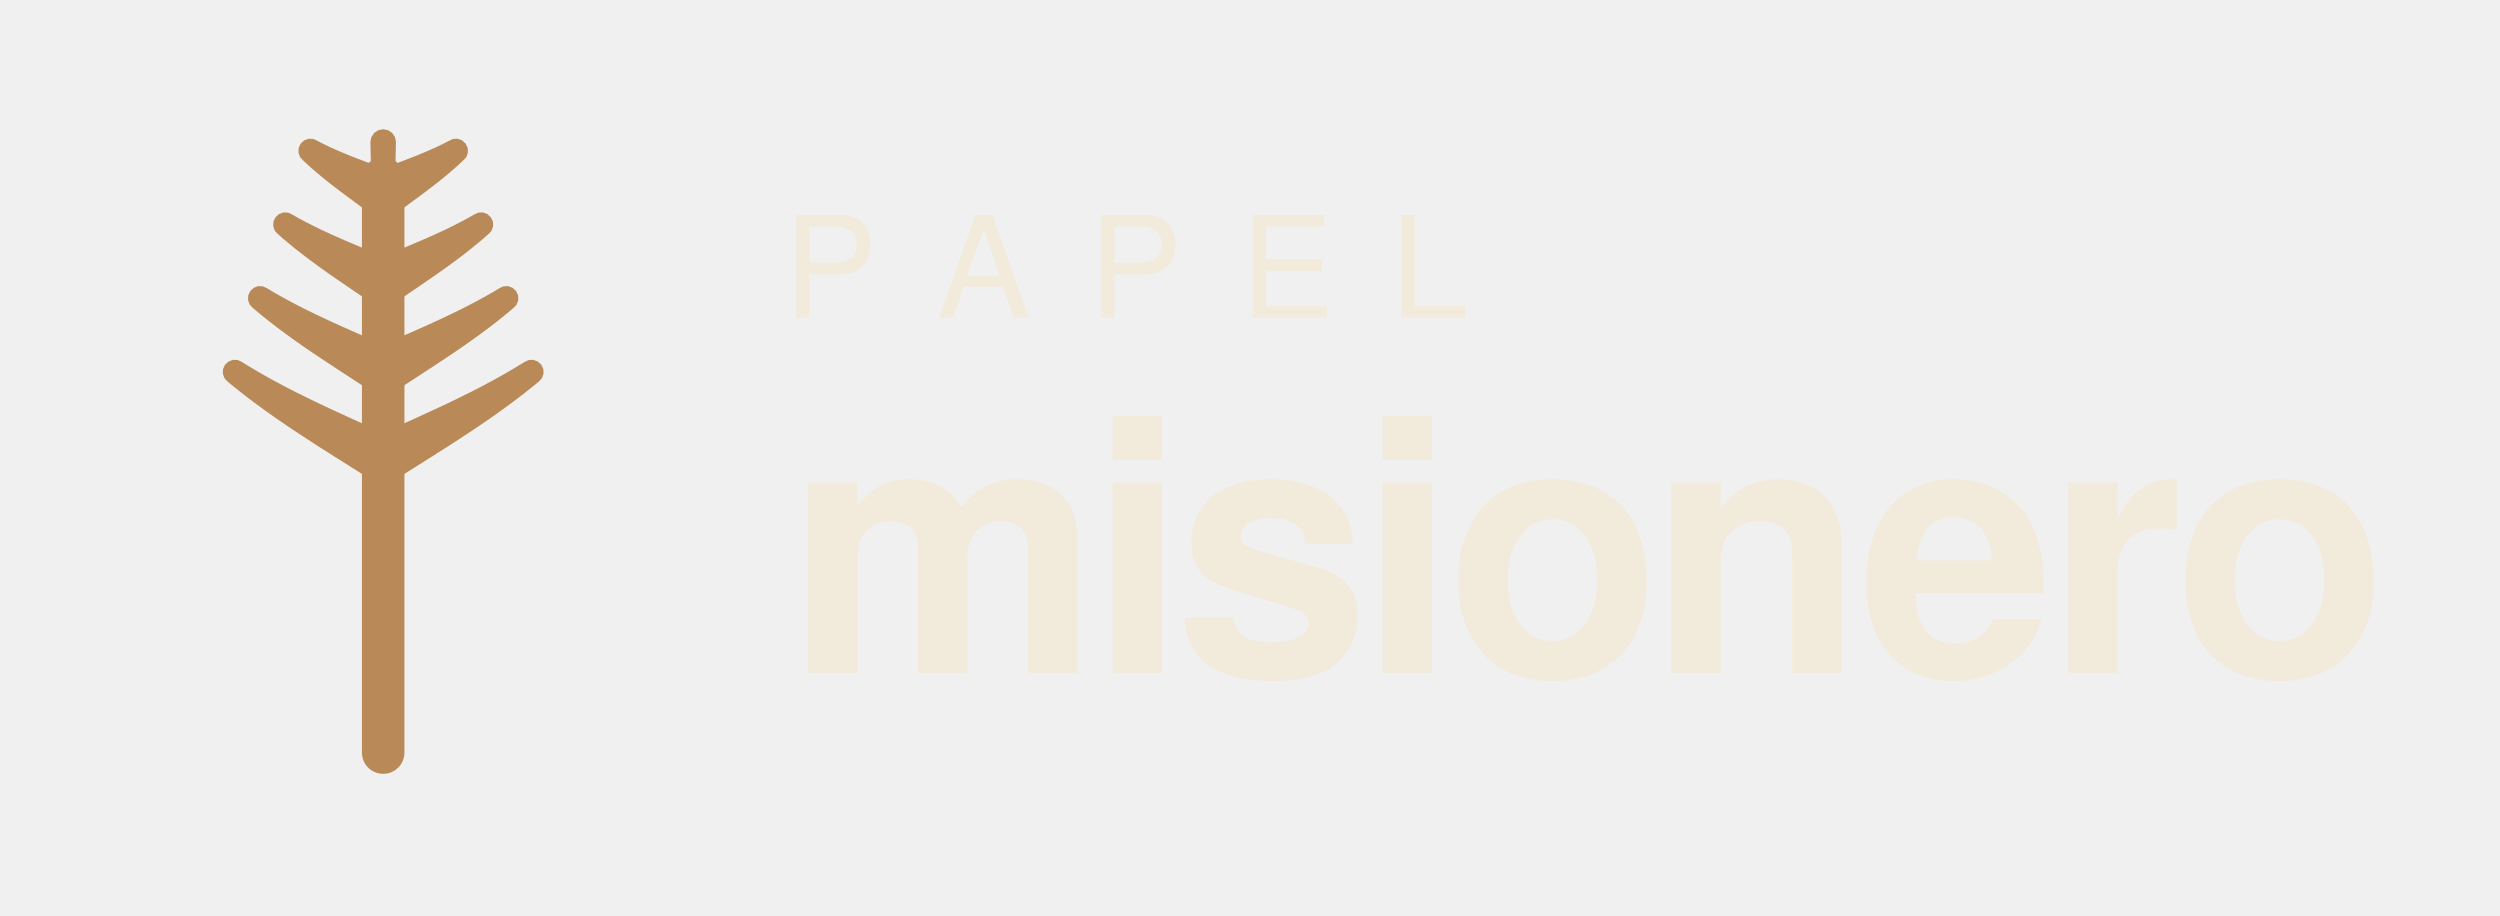
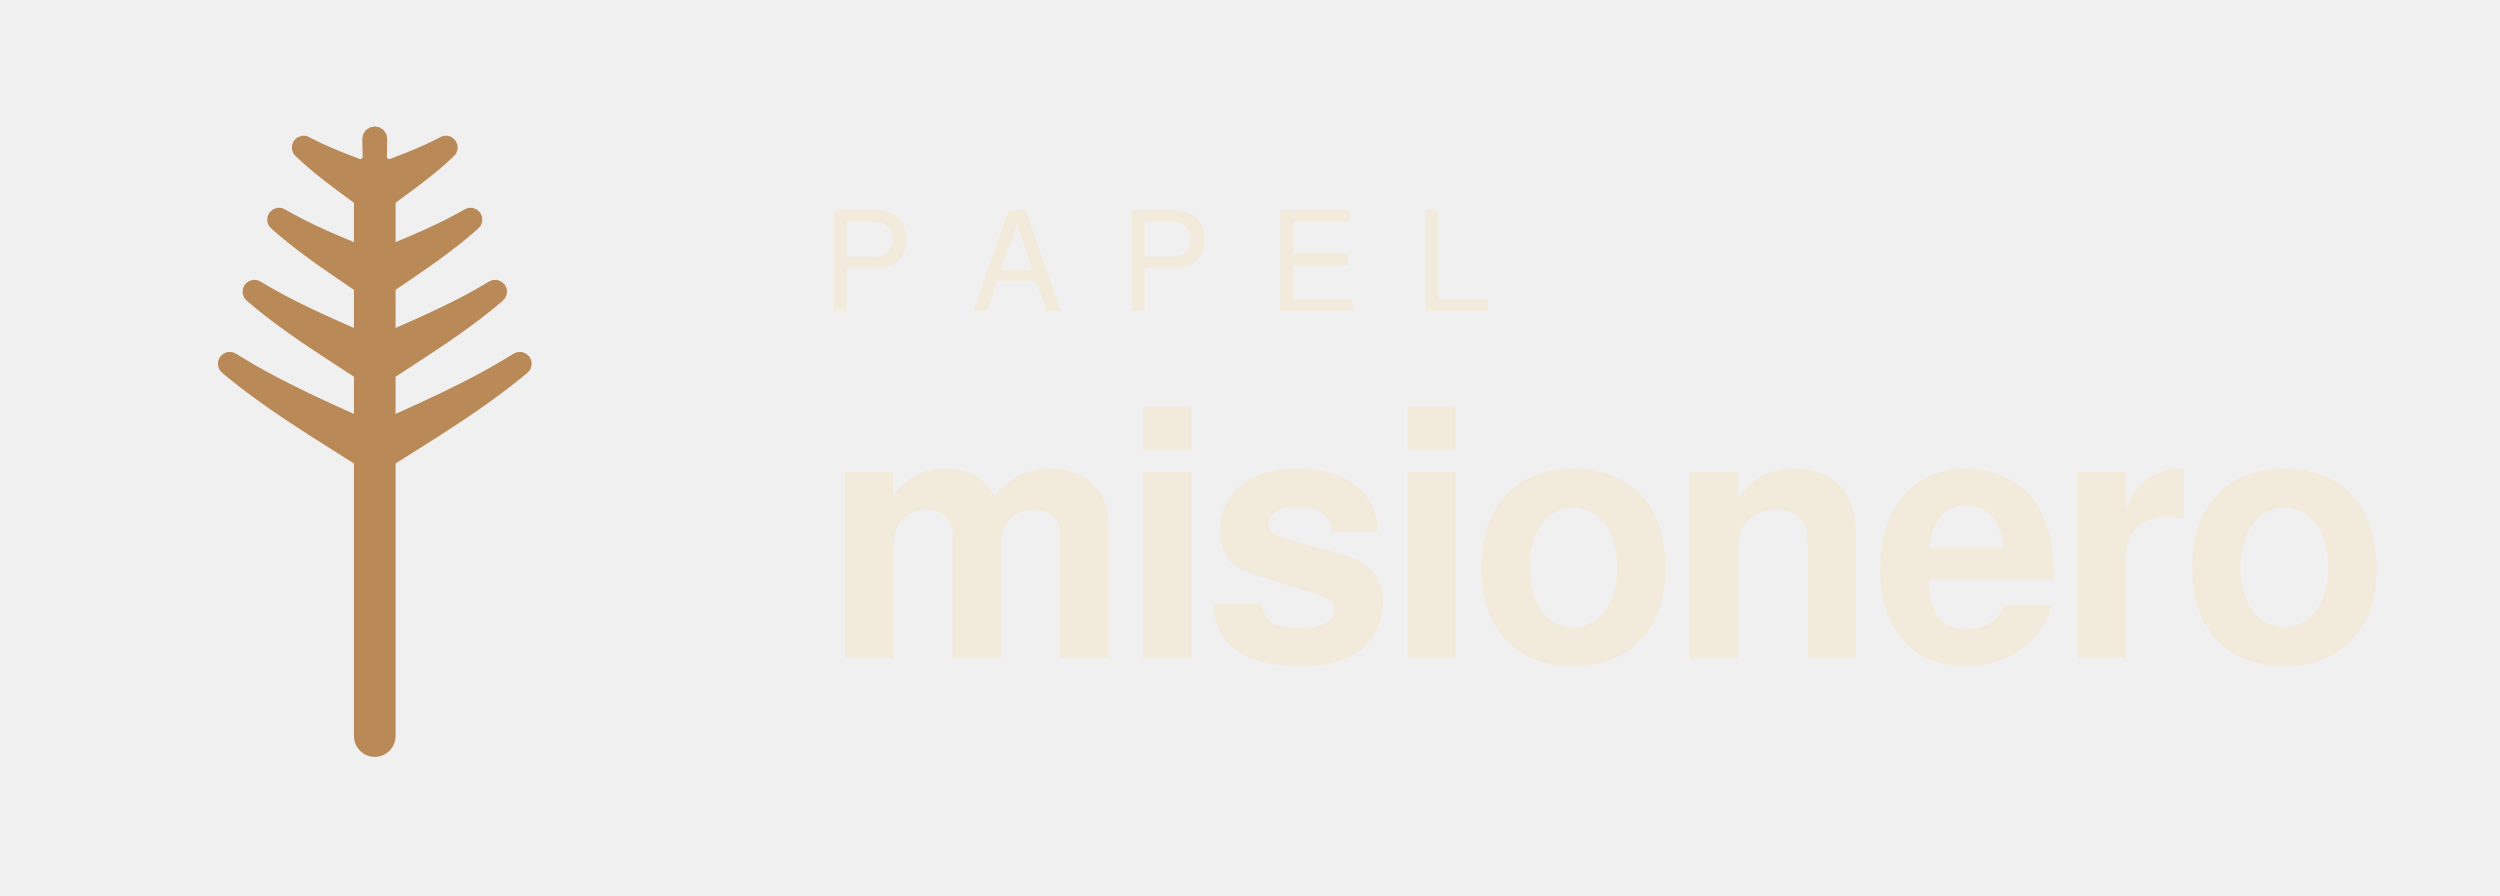
- <svg xmlns="http://www.w3.org/2000/svg" viewBox="0 0 535 196" width="535" height="196">
+ <svg xmlns="http://www.w3.org/2000/svg" viewBox="0 0 547 196" width="547" height="196">
  <g transform="translate(4 20) scale(1.3)">
    <mask id="iP1B98A57" maskUnits="userSpaceOnUse" x="0" y="0" width="120" height="120">
      <g fill="#fff" stroke="#fff">
        <path d="M60 108.5 L60.00 14.00" fill="none" stroke-width="7" stroke-linecap="round" stroke-linejoin="round" />
        <path d="M61.64 13.37 L61.24 13.25 L60.84 13.12 L60.46 12.99 L60.08 12.86 L59.71 12.72 L59.34 12.59 L58.97 12.46 L58.62 12.33 L58.26 12.20 L57.91 12.07 L57.57 11.94 L57.23 11.82 L56.89 11.69 L56.56 11.56 L56.23 11.44 L55.91 11.31 L55.58 11.19 L55.27 11.07 L54.95 10.94 L54.64 10.82 L54.33 10.70 L54.03 10.57 L53.73 10.45 L53.43 10.33 L53.13 10.20 L52.84 10.08 L52.55 9.95 L52.26 9.83 L51.97 9.70 L51.68 9.57 L51.40 9.45 L51.12 9.32 L50.84 9.19 L50.56 9.05 L50.29 8.92 L50.01 8.79 L49.74 8.65 L49.46 8.51 L49.19 8.37 L48.92 8.23 L48.39 7.98 L47.81 7.96 L47.26 8.16 L46.83 8.56 L46.58 9.09 L46.56 9.68 L46.76 10.23 L47.16 10.65 L47.40 10.88 L47.64 11.10 L47.88 11.32 L48.12 11.54 L48.36 11.76 L48.61 11.98 L48.86 12.20 L49.11 12.41 L49.36 12.63 L49.61 12.84 L49.87 13.05 L50.12 13.27 L50.38 13.48 L50.64 13.69 L50.91 13.90 L51.17 14.12 L51.44 14.33 L51.71 14.54 L51.99 14.75 L52.26 14.97 L52.54 15.18 L52.82 15.39 L53.10 15.61 L53.39 15.83 L53.68 16.04 L53.97 16.26 L54.27 16.48 L54.56 16.70 L54.86 16.92 L55.17 17.14 L55.47 17.37 L55.78 17.60 L56.10 17.83 L56.41 18.06 L56.73 18.30 L57.05 18.53 L57.38 18.78 L57.70 19.02 L58.03 19.28 L58.36 19.55 Z" />
        <path d="M61.64 19.55 L61.97 19.28 L62.30 19.02 L62.62 18.78 L62.95 18.53 L63.27 18.30 L63.59 18.06 L63.90 17.83 L64.22 17.60 L64.53 17.37 L64.83 17.14 L65.14 16.92 L65.44 16.70 L65.73 16.48 L66.03 16.26 L66.32 16.04 L66.61 15.83 L66.90 15.61 L67.18 15.39 L67.46 15.18 L67.74 14.97 L68.01 14.75 L68.29 14.54 L68.56 14.33 L68.83 14.12 L69.09 13.90 L69.36 13.69 L69.62 13.48 L69.88 13.27 L70.13 13.05 L70.39 12.84 L70.64 12.63 L70.89 12.41 L71.14 12.20 L71.39 11.98 L71.64 11.76 L71.88 11.54 L72.12 11.32 L72.36 11.10 L72.60 10.88 L72.84 10.65 L73.24 10.23 L73.44 9.68 L73.42 9.09 L73.17 8.56 L72.74 8.16 L72.19 7.96 L71.61 7.98 L71.08 8.23 L70.81 8.37 L70.54 8.51 L70.26 8.65 L69.99 8.79 L69.71 8.92 L69.44 9.05 L69.16 9.19 L68.88 9.32 L68.60 9.45 L68.32 9.57 L68.03 9.70 L67.74 9.83 L67.45 9.95 L67.16 10.08 L66.87 10.20 L66.57 10.33 L66.27 10.45 L65.97 10.57 L65.67 10.70 L65.36 10.82 L65.05 10.94 L64.73 11.07 L64.42 11.19 L64.09 11.31 L63.77 11.44 L63.44 11.56 L63.11 11.69 L62.77 11.82 L62.43 11.94 L62.09 12.07 L61.74 12.20 L61.38 12.33 L61.03 12.46 L60.66 12.59 L60.29 12.72 L59.92 12.86 L59.54 12.99 L59.16 13.12 L58.76 13.25 L58.36 13.37 Z" />
        <path d="M61.64 27.93 L61.11 27.75 L60.59 27.55 L60.08 27.35 L59.58 27.16 L59.09 26.96 L58.60 26.76 L58.12 26.57 L57.64 26.38 L57.18 26.19 L56.71 25.99 L56.26 25.81 L55.80 25.62 L55.36 25.43 L54.92 25.25 L54.48 25.06 L54.05 24.88 L53.62 24.70 L53.20 24.51 L52.78 24.33 L52.37 24.15 L51.96 23.97 L51.56 23.79 L51.15 23.61 L50.76 23.42 L50.36 23.24 L49.97 23.06 L49.58 22.88 L49.20 22.69 L48.82 22.51 L48.44 22.32 L48.06 22.13 L47.69 21.94 L47.32 21.75 L46.95 21.56 L46.58 21.36 L46.22 21.17 L45.85 20.97 L45.49 20.77 L45.13 20.57 L44.77 20.36 L44.24 20.11 L43.66 20.09 L43.11 20.29 L42.68 20.69 L42.43 21.22 L42.41 21.81 L42.61 22.36 L43.01 22.79 L43.34 23.07 L43.66 23.36 L43.99 23.64 L44.33 23.92 L44.66 24.20 L45.00 24.48 L45.34 24.76 L45.68 25.04 L46.02 25.31 L46.37 25.58 L46.72 25.86 L47.07 26.13 L47.42 26.40 L47.78 26.67 L48.14 26.94 L48.50 27.21 L48.87 27.48 L49.24 27.75 L49.61 28.03 L49.99 28.30 L50.37 28.57 L50.75 28.84 L51.14 29.11 L51.53 29.39 L51.93 29.66 L52.33 29.94 L52.73 30.22 L53.14 30.50 L53.55 30.78 L53.97 31.07 L54.39 31.36 L54.81 31.64 L55.24 31.94 L55.67 32.23 L56.11 32.53 L56.55 32.83 L57.00 33.14 L57.45 33.45 L57.91 33.78 L58.36 34.11 Z" />
        <path d="M61.64 34.11 L62.09 33.78 L62.55 33.45 L63.00 33.14 L63.45 32.83 L63.89 32.53 L64.33 32.23 L64.76 31.94 L65.19 31.64 L65.61 31.36 L66.03 31.07 L66.45 30.78 L66.86 30.50 L67.27 30.22 L67.67 29.94 L68.07 29.66 L68.47 29.39 L68.86 29.11 L69.25 28.84 L69.63 28.57 L70.01 28.30 L70.39 28.03 L70.76 27.75 L71.13 27.48 L71.50 27.21 L71.86 26.94 L72.22 26.67 L72.58 26.40 L72.93 26.13 L73.28 25.86 L73.63 25.58 L73.98 25.31 L74.32 25.04 L74.66 24.76 L75.00 24.48 L75.34 24.20 L75.67 23.92 L76.01 23.64 L76.34 23.36 L76.66 23.07 L76.99 22.79 L77.39 22.36 L77.59 21.81 L77.57 21.22 L77.32 20.69 L76.89 20.29 L76.34 20.09 L75.76 20.11 L75.23 20.36 L74.87 20.57 L74.51 20.77 L74.15 20.97 L73.78 21.17 L73.42 21.36 L73.05 21.56 L72.68 21.75 L72.31 21.94 L71.94 22.13 L71.56 22.32 L71.18 22.51 L70.80 22.69 L70.42 22.88 L70.03 23.06 L69.64 23.24 L69.24 23.42 L68.85 23.61 L68.44 23.79 L68.04 23.97 L67.63 24.15 L67.22 24.33 L66.80 24.51 L66.38 24.70 L65.95 24.88 L65.52 25.06 L65.08 25.25 L64.64 25.43 L64.20 25.62 L63.74 25.81 L63.29 25.99 L62.82 26.19 L62.36 26.38 L61.88 26.57 L61.40 26.76 L60.91 26.96 L60.42 27.16 L59.92 27.35 L59.41 27.55 L58.89 27.75 L58.36 27.93 Z" />
        <path d="M61.64 42.50 L60.98 42.25 L60.34 41.98 L59.71 41.72 L59.08 41.46 L58.47 41.20 L57.86 40.94 L57.26 40.68 L56.67 40.42 L56.09 40.17 L55.51 39.92 L54.94 39.67 L54.38 39.42 L53.82 39.17 L53.27 38.93 L52.73 38.69 L52.19 38.44 L51.66 38.20 L51.13 37.96 L50.61 37.72 L50.10 37.48 L49.59 37.24 L49.08 37.00 L48.58 36.76 L48.09 36.52 L47.59 36.28 L47.11 36.04 L46.62 35.80 L46.14 35.55 L45.67 35.31 L45.20 35.06 L44.73 34.82 L44.26 34.57 L43.80 34.32 L43.34 34.06 L42.88 33.81 L42.42 33.55 L41.97 33.29 L41.52 33.03 L41.07 32.76 L40.62 32.49 L40.09 32.25 L39.51 32.22 L38.96 32.43 L38.53 32.82 L38.28 33.35 L38.26 33.94 L38.46 34.49 L38.86 34.92 L39.28 35.27 L39.69 35.62 L40.11 35.96 L40.53 36.31 L40.96 36.65 L41.38 36.99 L41.81 37.33 L42.25 37.66 L42.68 38.00 L43.12 38.33 L43.56 38.66 L44.01 38.99 L44.46 39.32 L44.91 39.65 L45.37 39.98 L45.83 40.31 L46.30 40.64 L46.77 40.97 L47.24 41.30 L47.72 41.63 L48.20 41.96 L48.69 42.29 L49.18 42.62 L49.68 42.95 L50.18 43.29 L50.69 43.62 L51.20 43.96 L51.72 44.30 L52.24 44.65 L52.77 44.99 L53.30 45.34 L53.84 45.69 L54.39 46.05 L54.94 46.41 L55.49 46.77 L56.06 47.14 L56.63 47.51 L57.20 47.89 L57.78 48.27 L58.36 48.68 Z" />
        <path d="M61.64 48.68 L62.22 48.27 L62.80 47.89 L63.37 47.51 L63.94 47.14 L64.51 46.77 L65.06 46.41 L65.61 46.05 L66.16 45.69 L66.70 45.34 L67.23 44.99 L67.76 44.65 L68.28 44.30 L68.80 43.96 L69.31 43.62 L69.82 43.29 L70.32 42.95 L70.82 42.62 L71.31 42.29 L71.80 41.96 L72.28 41.63 L72.76 41.30 L73.23 40.97 L73.70 40.64 L74.17 40.31 L74.63 39.98 L75.09 39.65 L75.54 39.32 L75.99 38.99 L76.44 38.66 L76.88 38.33 L77.32 38.00 L77.75 37.66 L78.19 37.33 L78.62 36.99 L79.04 36.65 L79.47 36.31 L79.89 35.96 L80.31 35.62 L80.72 35.27 L81.14 34.92 L81.54 34.49 L81.74 33.94 L81.72 33.35 L81.47 32.82 L81.04 32.43 L80.49 32.22 L79.91 32.25 L79.38 32.49 L78.93 32.76 L78.48 33.03 L78.03 33.29 L77.58 33.55 L77.12 33.81 L76.66 34.06 L76.20 34.32 L75.74 34.57 L75.27 34.82 L74.80 35.06 L74.33 35.31 L73.86 35.55 L73.38 35.80 L72.89 36.04 L72.41 36.28 L71.91 36.52 L71.42 36.76 L70.92 37.00 L70.41 37.24 L69.90 37.48 L69.39 37.72 L68.87 37.96 L68.34 38.20 L67.81 38.44 L67.27 38.69 L66.73 38.93 L66.18 39.17 L65.62 39.42 L65.06 39.67 L64.49 39.92 L63.91 40.17 L63.33 40.42 L62.74 40.68 L62.14 40.94 L61.53 41.20 L60.92 41.46 L60.29 41.72 L59.66 41.98 L59.02 42.25 L58.36 42.50 Z" />
        <path d="M61.64 57.06 L60.86 56.75 L60.09 56.42 L59.33 56.09 L58.59 55.76 L57.85 55.43 L57.13 55.11 L56.41 54.79 L55.70 54.47 L55.00 54.16 L54.31 53.84 L53.63 53.53 L52.96 53.22 L52.29 52.92 L51.63 52.61 L50.98 52.31 L50.34 52.01 L49.70 51.71 L49.07 51.41 L48.44 51.11 L47.83 50.81 L47.21 50.51 L46.61 50.21 L46.01 49.91 L45.41 49.62 L44.83 49.32 L44.24 49.02 L43.66 48.72 L43.09 48.42 L42.52 48.11 L41.95 47.81 L41.39 47.50 L40.83 47.19 L40.28 46.88 L39.72 46.57 L39.18 46.25 L38.63 45.93 L38.09 45.61 L37.55 45.28 L37.01 44.96 L36.47 44.62 L35.94 44.38 L35.36 44.35 L34.81 44.56 L34.38 44.95 L34.13 45.49 L34.11 46.07 L34.31 46.62 L34.71 47.05 L35.21 47.46 L35.72 47.88 L36.23 48.28 L36.74 48.69 L37.25 49.09 L37.77 49.49 L38.29 49.89 L38.82 50.29 L39.35 50.68 L39.88 51.07 L40.41 51.46 L40.95 51.85 L41.50 52.24 L42.05 52.63 L42.60 53.02 L43.16 53.41 L43.73 53.79 L44.29 54.18 L44.87 54.57 L45.45 54.96 L46.03 55.34 L46.62 55.73 L47.22 56.12 L47.82 56.52 L48.43 56.91 L49.04 57.31 L49.66 57.71 L50.29 58.11 L50.93 58.51 L51.57 58.92 L52.21 59.33 L52.87 59.74 L53.53 60.16 L54.20 60.58 L54.88 61.01 L55.56 61.44 L56.25 61.87 L56.95 62.32 L57.65 62.77 L58.36 63.25 Z" />
        <path d="M61.64 63.25 L62.35 62.77 L63.05 62.32 L63.75 61.87 L64.44 61.44 L65.12 61.01 L65.80 60.58 L66.47 60.16 L67.13 59.74 L67.79 59.33 L68.43 58.92 L69.07 58.51 L69.71 58.11 L70.34 57.71 L70.96 57.31 L71.57 56.91 L72.18 56.52 L72.78 56.12 L73.38 55.73 L73.97 55.34 L74.55 54.96 L75.13 54.57 L75.71 54.18 L76.27 53.79 L76.84 53.41 L77.40 53.02 L77.95 52.63 L78.50 52.24 L79.05 51.85 L79.59 51.46 L80.12 51.07 L80.65 50.68 L81.18 50.29 L81.71 49.89 L82.23 49.49 L82.75 49.09 L83.26 48.69 L83.77 48.28 L84.28 47.88 L84.79 47.46 L85.29 47.05 L85.69 46.62 L85.89 46.07 L85.87 45.49 L85.62 44.95 L85.19 44.56 L84.64 44.35 L84.06 44.38 L83.53 44.62 L82.99 44.96 L82.45 45.28 L81.91 45.61 L81.37 45.93 L80.82 46.25 L80.28 46.57 L79.72 46.88 L79.17 47.19 L78.61 47.50 L78.05 47.81 L77.48 48.11 L76.91 48.42 L76.34 48.72 L75.76 49.02 L75.17 49.32 L74.59 49.62 L73.99 49.91 L73.39 50.21 L72.79 50.51 L72.17 50.81 L71.56 51.11 L70.93 51.41 L70.30 51.71 L69.66 52.01 L69.02 52.31 L68.37 52.61 L67.71 52.92 L67.04 53.22 L66.37 53.53 L65.69 53.84 L65.00 54.16 L64.30 54.47 L63.59 54.79 L62.87 55.11 L62.15 55.43 L61.41 55.76 L60.67 56.09 L59.91 56.42 L59.14 56.75 L58.36 57.06 Z" />
        <path d="M60.05 78.48 L60.12 76.38 L60.17 74.30 L60.22 72.25 L60.27 70.23 L60.31 68.22 L60.36 66.25 L60.40 64.29 L60.44 62.35 L60.49 60.44 L60.53 58.55 L60.57 56.67 L60.61 54.82 L60.65 52.98 L60.69 51.17 L60.72 49.37 L60.76 47.58 L60.80 45.81 L60.84 44.06 L60.87 42.32 L60.91 40.60 L60.95 38.89 L60.98 37.19 L61.02 35.50 L61.05 33.82 L61.09 32.16 L61.12 30.50 L61.16 28.86 L61.19 27.22 L61.23 25.59 L61.26 23.97 L61.30 22.35 L61.33 20.74 L61.37 19.14 L61.40 17.54 L61.43 15.94 L61.47 14.35 L61.50 12.76 L61.53 11.17 L61.57 9.59 L61.60 8.00 L61.48 7.39 L61.13 6.87 L60.61 6.52 L60.00 6.40 L59.39 6.52 L58.87 6.87 L58.52 7.39 L58.40 8.00 L58.43 9.59 L58.47 11.17 L58.50 12.76 L58.53 14.35 L58.57 15.94 L58.60 17.54 L58.63 19.14 L58.67 20.74 L58.70 22.35 L58.74 23.97 L58.77 25.59 L58.81 27.22 L58.84 28.86 L58.88 30.50 L58.91 32.16 L58.95 33.82 L58.98 35.50 L59.02 37.19 L59.05 38.89 L59.09 40.60 L59.13 42.32 L59.16 44.06 L59.20 45.81 L59.24 47.58 L59.28 49.37 L59.31 51.17 L59.35 52.98 L59.39 54.82 L59.43 56.67 L59.47 58.55 L59.51 60.44 L59.56 62.35 L59.60 64.29 L59.64 66.25 L59.69 68.22 L59.73 70.23 L59.78 72.25 L59.83 74.30 L59.88 76.38 L59.95 78.48 Z" />
      </g>
      <g fill="#000" stroke="#000" />
    </mask>
    <rect width="120" height="120" fill="#B98A57" mask="url(#iP1B98A57)" />
  </g>
-   <path d="M186.288 46.458Q186.288 49.265 184.583 50.97Q182.878 52.675 180.132 52.675H173.221V62.0H170.414V40.0H179.498Q182.757 40.0 184.523 41.675Q186.288 43.35 186.288 46.458ZM173.221 50.2H179.075Q181.097 50.2 182.229 49.174Q183.361 48.148 183.361 46.337Q183.361 44.527 182.229 43.501Q181.097 42.475 179.075 42.475H173.221Z M214.716 55.391H206.236L203.912 62.0H200.925L208.771 40.0H212.392L220.118 62.0H216.979ZM213.931 53.037 210.551 43.018 206.93 53.037Z M251.534 46.458Q251.534 49.265 249.829 50.97Q248.123 52.675 245.377 52.675H238.466V62.0H235.66V40.0H244.743Q248.003 40.0 249.768 41.675Q251.534 43.35 251.534 46.458ZM238.466 50.2H244.321Q246.343 50.2 247.475 49.174Q248.606 48.148 248.606 46.337Q248.606 44.527 247.475 43.501Q246.343 42.475 244.321 42.475H238.466Z M270.938 51.981V59.525H283.915V62.0H268.132V40.0H283.372V42.475H270.938V49.506H282.919V51.981Z M302.716 40.0V59.525H313.58V62.0H299.909V40.0Z M172.904 97.259H183.391V102.314Q186.032 99.221 188.559 97.901Q191.086 96.58 194.557 96.58Q202.554 96.58 205.647 102.616Q210.174 96.58 217.568 96.58Q223.679 96.58 227.112 99.9Q230.545 103.219 230.545 109.18V138.0H219.982V110.84Q219.982 108.425 218.436 106.992Q216.889 105.558 214.248 105.558Q210.853 105.558 208.929 107.671Q207.005 109.783 207.005 113.556V138.0H196.443V110.84Q196.443 108.425 194.896 106.992Q193.35 105.558 190.709 105.558Q187.314 105.558 185.39 107.671Q183.466 109.783 183.466 113.556V138.0H172.904Z M248.652 97.259V138.0H238.089V97.259ZM248.652 83.0V92.431H238.089V83.0Z M263.892 126.155Q264.42 128.72 266.042 130.078Q267.664 131.436 272.191 131.436Q275.888 131.436 277.962 130.38Q280.037 129.324 280.037 127.438Q280.037 126.23 279.245 125.476Q278.453 124.722 276.491 124.118L263.892 120.195Q263.816 120.195 262.986 119.931Q262.156 119.667 261.817 119.516Q261.477 119.365 260.572 119.025Q259.667 118.686 259.176 118.309Q258.686 117.931 257.931 117.366Q257.177 116.8 256.762 116.121Q256.347 115.442 255.894 114.574Q255.442 113.706 255.215 112.575Q254.989 111.443 254.989 110.16Q254.989 103.898 259.478 100.239Q263.967 96.58 271.738 96.58Q279.962 96.58 284.639 100.239Q289.317 103.898 289.468 110.387H279.283Q279.207 104.879 271.663 104.879Q268.871 104.879 267.211 105.898Q265.551 106.916 265.551 108.652Q265.551 109.859 266.306 110.5Q267.06 111.141 269.248 111.82L282.602 115.668Q290.599 118.007 290.599 125.929Q290.599 128.267 289.77 130.493Q288.94 132.719 287.091 134.907Q285.243 137.095 281.546 138.415Q277.849 139.735 272.794 139.735Q254.008 139.735 253.556 126.155Z M306.443 97.259V138.0H295.881V97.259ZM306.443 83.0V92.431H295.881V83.0Z M332.17 96.58Q341.752 96.58 347.071 102.352Q352.39 108.123 352.39 118.46Q352.39 128.267 346.957 134.001Q341.525 139.735 332.246 139.735Q322.815 139.735 317.458 133.964Q312.102 128.192 312.102 118.158Q312.102 108.123 317.458 102.352Q322.815 96.58 332.17 96.58ZM332.246 105.106Q327.945 105.106 325.305 108.727Q322.664 112.348 322.664 118.158Q322.664 123.967 325.305 127.588Q327.945 131.21 332.246 131.21Q336.471 131.21 339.149 127.626Q341.827 124.043 341.827 118.309Q341.827 112.273 339.224 108.689Q336.621 105.106 332.246 105.106Z M357.671 97.259H368.233V103.144Q372.609 96.58 380.455 96.58Q386.944 96.58 390.527 100.277Q394.111 103.974 394.111 110.689V138.0H383.549V112.877Q383.549 105.558 376.759 105.558Q372.911 105.558 370.572 107.746Q368.233 109.934 368.233 113.556V138.0H357.671Z M418.254 96.58Q420.894 96.58 423.384 97.184Q425.874 97.787 428.477 99.372Q431.08 100.956 433.003 103.408Q434.927 105.86 436.134 109.896Q437.342 113.933 437.342 119.139Q437.342 120.044 437.266 120.949H409.955Q410.03 123.288 410.37 124.986Q410.709 126.683 411.577 128.305Q412.444 129.927 414.142 130.795Q415.84 131.663 418.405 131.663Q424.44 131.663 426.477 126.532H436.889Q435.154 132.568 430.023 136.152Q424.893 139.735 418.027 139.735Q409.351 139.735 404.372 134.115Q399.392 128.494 399.392 118.686Q399.392 108.425 404.447 102.503Q409.502 96.58 418.254 96.58ZM426.326 113.933Q425.949 109.481 423.874 107.067Q421.8 104.653 418.103 104.653Q411.162 104.653 410.106 113.933Z M442.623 97.259H453.185V105.257Q454.845 101.107 457.863 98.844Q460.881 96.58 464.502 96.58Q465.181 96.58 465.785 96.656V107.369Q463.898 107.067 462.465 107.067Q453.185 107.067 453.185 116.347V138.0H442.623Z M487.739 96.58Q497.321 96.58 502.64 102.352Q507.959 108.123 507.959 118.46Q507.959 128.267 502.527 134.001Q497.095 139.735 487.815 139.735Q478.384 139.735 473.027 133.964Q467.671 128.192 467.671 118.158Q467.671 108.123 473.027 102.352Q478.384 96.58 487.739 96.58ZM487.815 105.106Q483.514 105.106 480.874 108.727Q478.233 112.348 478.233 118.158Q478.233 123.967 480.874 127.588Q483.514 131.21 487.815 131.21Q492.04 131.21 494.718 127.626Q497.396 124.043 497.396 118.309Q497.396 112.273 494.794 108.689Q492.191 105.106 487.815 105.106Z" fill="#F2EADB" transform="translate(0 6)" />
+   <path d="M198.288 46.458Q198.288 49.265 196.583 50.97Q194.878 52.675 192.132 52.675H185.221V62.0H182.414V40.0H191.498Q194.757 40.0 196.523 41.675Q198.288 43.35 198.288 46.458ZM185.221 50.2H191.075Q193.097 50.2 194.229 49.174Q195.361 48.148 195.361 46.337Q195.361 44.527 194.229 43.501Q193.097 42.475 191.075 42.475H185.221Z M226.716 55.391H218.236L215.912 62.0H212.925L220.771 40.0H224.392L232.118 62.0H228.979ZM225.931 53.037 222.551 43.018 218.93 53.037Z M263.534 46.458Q263.534 49.265 261.829 50.97Q260.123 52.675 257.377 52.675H250.466V62.0H247.66V40.0H256.743Q260.003 40.0 261.768 41.675Q263.534 43.35 263.534 46.458ZM250.466 50.2H256.321Q258.343 50.2 259.475 49.174Q260.606 48.148 260.606 46.337Q260.606 44.527 259.475 43.501Q258.343 42.475 256.321 42.475H250.466Z M282.938 51.981V59.525H295.915V62.0H280.132V40.0H295.372V42.475H282.938V49.506H294.919V51.981Z M314.716 40.0V59.525H325.58V62.0H311.909V40.0Z M184.904 97.259H195.391V102.314Q198.032 99.221 200.559 97.901Q203.086 96.58 206.557 96.58Q214.554 96.58 217.647 102.616Q222.174 96.58 229.568 96.58Q235.679 96.58 239.112 99.9Q242.545 103.219 242.545 109.18V138.0H231.982V110.84Q231.982 108.425 230.436 106.992Q228.889 105.558 226.248 105.558Q222.853 105.558 220.929 107.671Q219.005 109.783 219.005 113.556V138.0H208.443V110.84Q208.443 108.425 206.896 106.992Q205.35 105.558 202.709 105.558Q199.314 105.558 197.39 107.671Q195.466 109.783 195.466 113.556V138.0H184.904Z M260.652 97.259V138.0H250.089V97.259ZM260.652 83.0V92.431H250.089V83.0Z M275.892 126.155Q276.42 128.72 278.042 130.078Q279.664 131.436 284.191 131.436Q287.888 131.436 289.962 130.38Q292.037 129.324 292.037 127.438Q292.037 126.23 291.245 125.476Q290.453 124.722 288.491 124.118L275.892 120.195Q275.816 120.195 274.986 119.931Q274.156 119.667 273.817 119.516Q273.477 119.365 272.572 119.025Q271.667 118.686 271.176 118.309Q270.686 117.931 269.931 117.366Q269.177 116.8 268.762 116.121Q268.347 115.442 267.894 114.574Q267.442 113.706 267.215 112.575Q266.989 111.443 266.989 110.16Q266.989 103.898 271.478 100.239Q275.967 96.58 283.738 96.58Q291.962 96.58 296.639 100.239Q301.317 103.898 301.468 110.387H291.283Q291.207 104.879 283.663 104.879Q280.871 104.879 279.211 105.898Q277.551 106.916 277.551 108.652Q277.551 109.859 278.306 110.5Q279.06 111.141 281.248 111.82L294.602 115.668Q302.599 118.007 302.599 125.929Q302.599 128.267 301.77 130.493Q300.94 132.719 299.091 134.907Q297.243 137.095 293.546 138.415Q289.849 139.735 284.794 139.735Q266.008 139.735 265.556 126.155Z M318.443 97.259V138.0H307.881V97.259ZM318.443 83.0V92.431H307.881V83.0Z M344.17 96.58Q353.752 96.58 359.071 102.352Q364.39 108.123 364.39 118.46Q364.39 128.267 358.957 134.001Q353.525 139.735 344.246 139.735Q334.815 139.735 329.458 133.964Q324.102 128.192 324.102 118.158Q324.102 108.123 329.458 102.352Q334.815 96.58 344.17 96.58ZM344.246 105.106Q339.945 105.106 337.305 108.727Q334.664 112.348 334.664 118.158Q334.664 123.967 337.305 127.588Q339.945 131.21 344.246 131.21Q348.471 131.21 351.149 127.626Q353.827 124.043 353.827 118.309Q353.827 112.273 351.224 108.689Q348.621 105.106 344.246 105.106Z M369.671 97.259H380.233V103.144Q384.609 96.58 392.455 96.58Q398.944 96.58 402.527 100.277Q406.111 103.974 406.111 110.689V138.0H395.549V112.877Q395.549 105.558 388.759 105.558Q384.911 105.558 382.572 107.746Q380.233 109.934 380.233 113.556V138.0H369.671Z M430.254 96.58Q432.894 96.58 435.384 97.184Q437.874 97.787 440.477 99.372Q443.08 100.956 445.003 103.408Q446.927 105.86 448.134 109.896Q449.342 113.933 449.342 119.139Q449.342 120.044 449.266 120.949H421.955Q422.03 123.288 422.37 124.986Q422.709 126.683 423.577 128.305Q424.444 129.927 426.142 130.795Q427.84 131.663 430.405 131.663Q436.44 131.663 438.477 126.532H448.889Q447.154 132.568 442.023 136.152Q436.893 139.735 430.027 139.735Q421.351 139.735 416.372 134.115Q411.392 128.494 411.392 118.686Q411.392 108.425 416.447 102.503Q421.502 96.58 430.254 96.58ZM438.326 113.933Q437.949 109.481 435.874 107.067Q433.8 104.653 430.103 104.653Q423.162 104.653 422.106 113.933Z M454.623 97.259H465.185V105.257Q466.845 101.107 469.863 98.844Q472.881 96.58 476.502 96.58Q477.181 96.58 477.785 96.656V107.369Q475.898 107.067 474.465 107.067Q465.185 107.067 465.185 116.347V138.0H454.623Z M499.739 96.58Q509.321 96.58 514.64 102.352Q519.959 108.123 519.959 118.46Q519.959 128.267 514.527 134.001Q509.095 139.735 499.815 139.735Q490.384 139.735 485.027 133.964Q479.671 128.192 479.671 118.158Q479.671 108.123 485.027 102.352Q490.384 96.58 499.739 96.58ZM499.815 105.106Q495.514 105.106 492.874 108.727Q490.233 112.348 490.233 118.158Q490.233 123.967 492.874 127.588Q495.514 131.21 499.815 131.21Q504.04 131.21 506.718 127.626Q509.396 124.043 509.396 118.309Q509.396 112.273 506.794 108.689Q504.191 105.106 499.815 105.106Z" fill="#F2EADB" transform="translate(0 6)" />
</svg>
